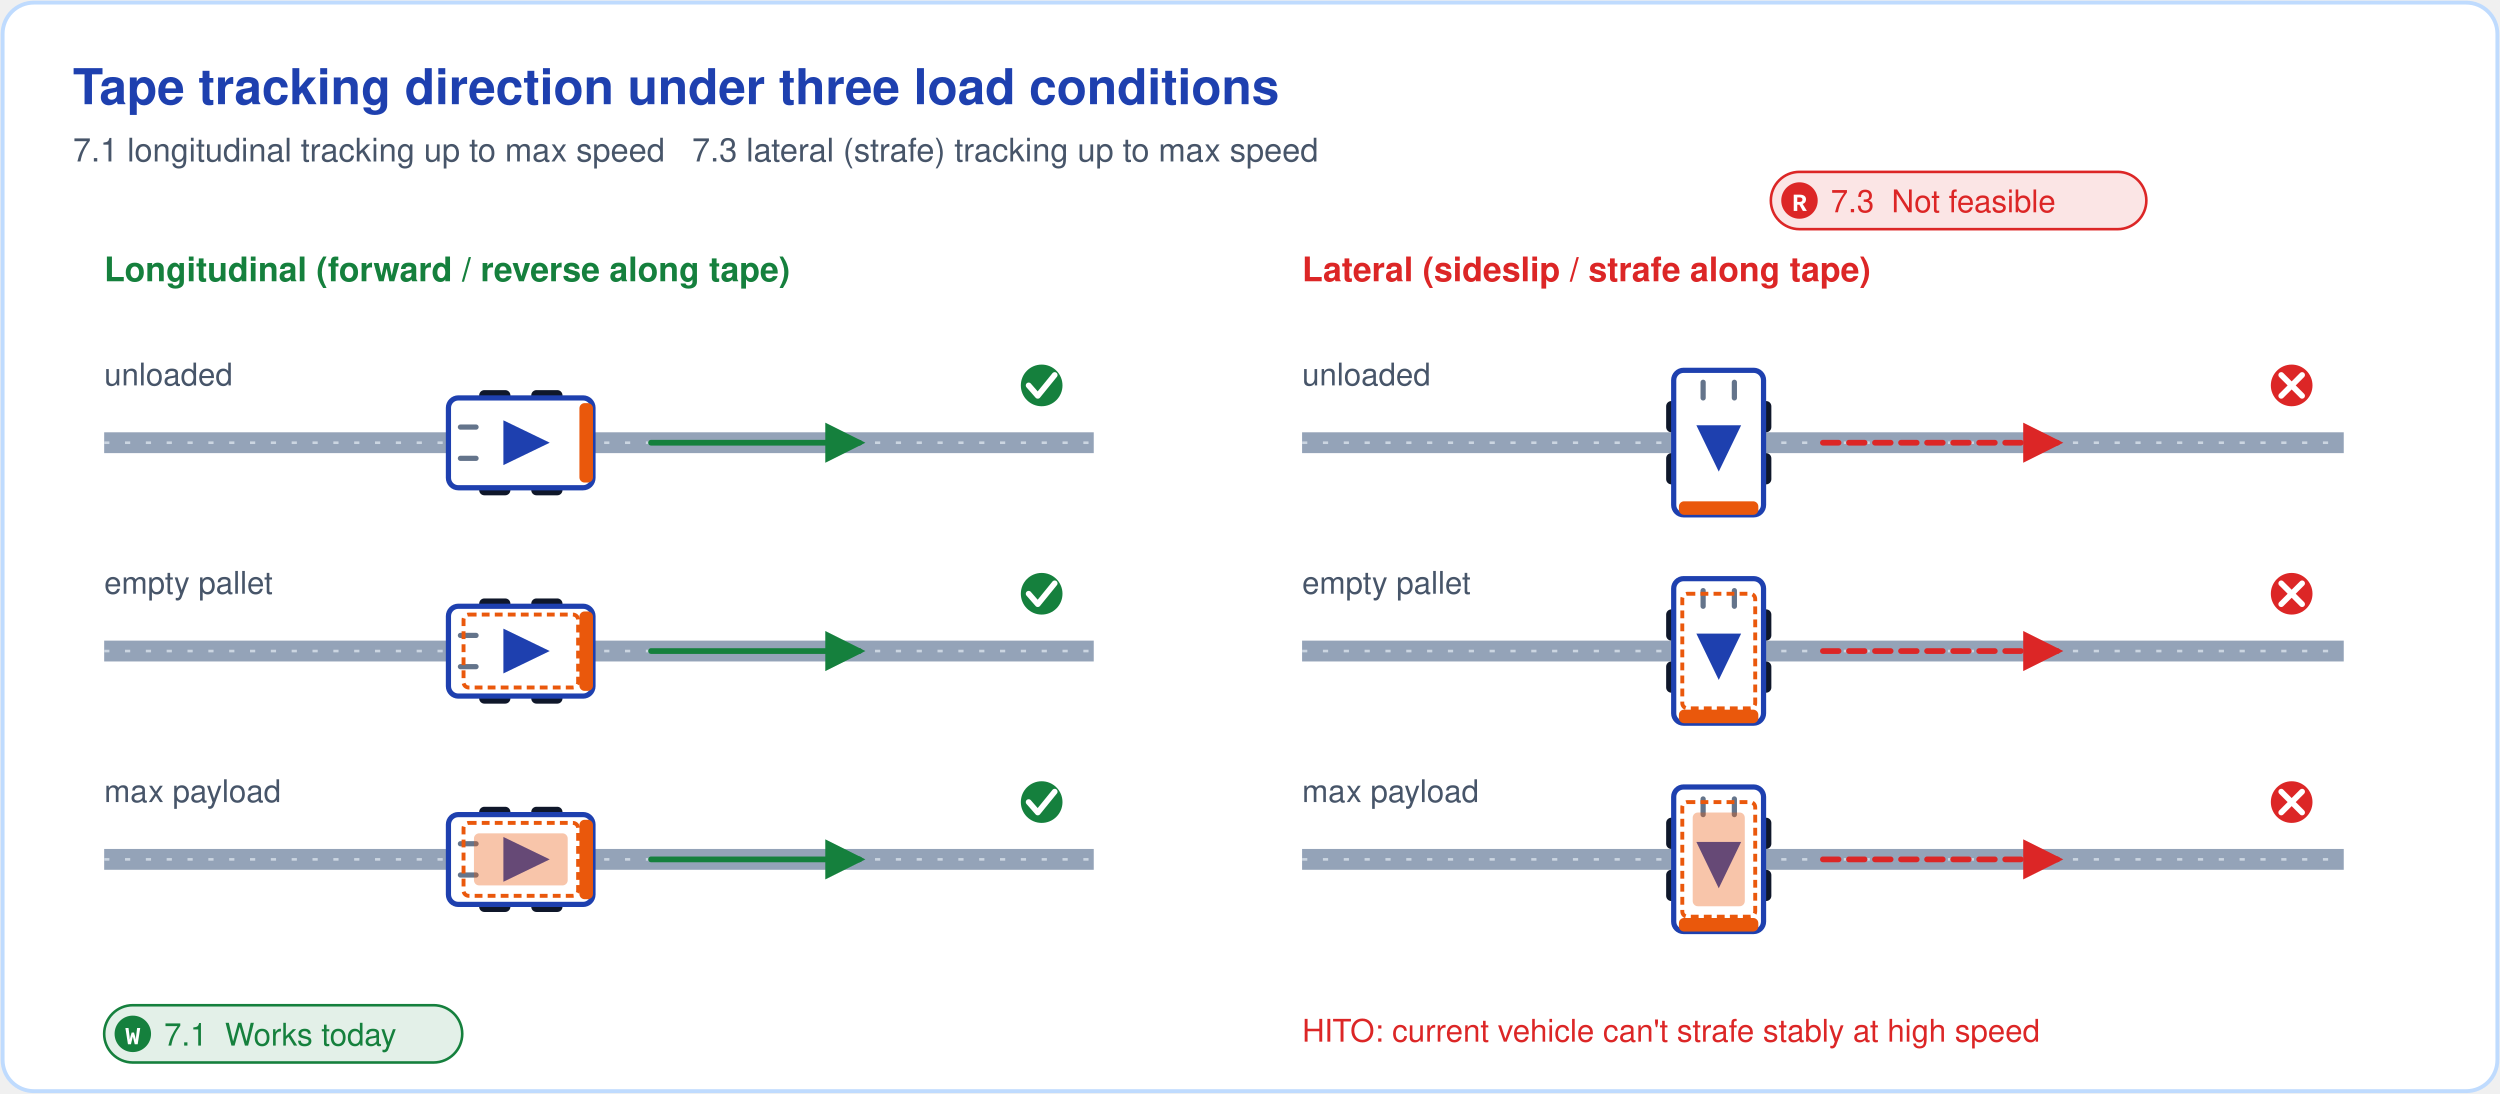
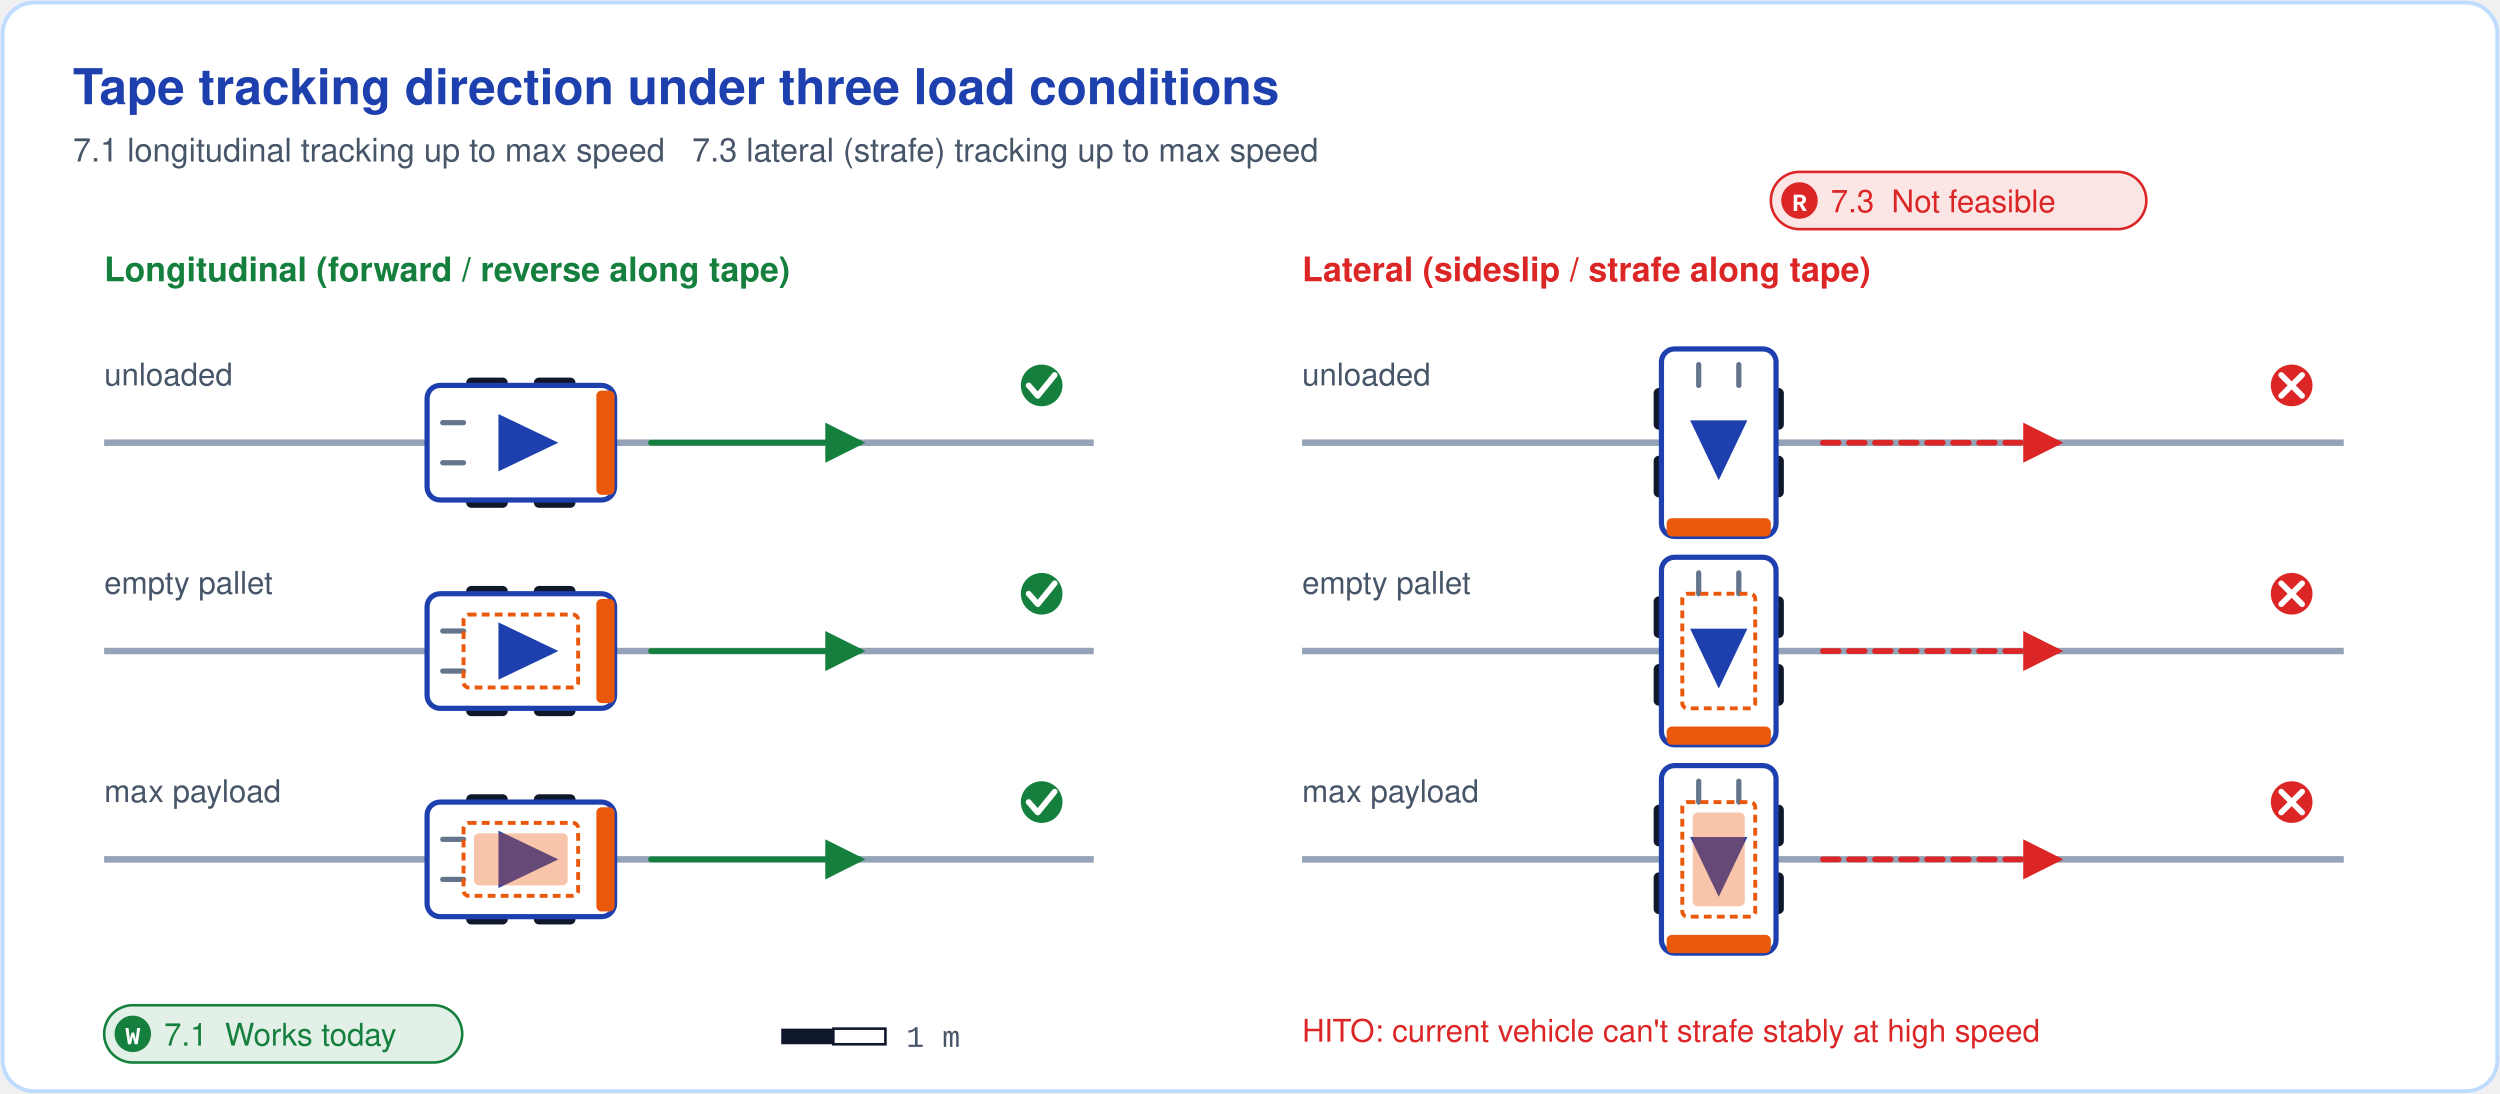
<svg xmlns="http://www.w3.org/2000/svg" width="960" height="420" viewBox="0 0 960 420" role="img" aria-label="Tape tracking direction under three load conditions">
  <defs>
    <marker id="ah-primary" viewBox="0 0 10 10" refX="8.5" refY="5" markerWidth="7" markerHeight="7" orient="auto-start-reverse">
      <path d="M0,0 L10,5 L0,10 z" fill="#2563EB" />
    </marker>
    <marker id="ah-secondary" viewBox="0 0 10 10" refX="8.5" refY="5" markerWidth="7" markerHeight="7" orient="auto-start-reverse">
      <path d="M0,0 L10,5 L0,10 z" fill="#3B82F6" />
    </marker>
    <marker id="ah-accent" viewBox="0 0 10 10" refX="8.5" refY="5" markerWidth="7" markerHeight="7" orient="auto-start-reverse">
      <path d="M0,0 L10,5 L0,10 z" fill="#EA580C" />
    </marker>
    <marker id="ah-bg" viewBox="0 0 10 10" refX="8.5" refY="5" markerWidth="7" markerHeight="7" orient="auto-start-reverse">
      <path d="M0,0 L10,5 L0,10 z" fill="#EFF6FF" />
    </marker>
    <marker id="ah-fg" viewBox="0 0 10 10" refX="8.5" refY="5" markerWidth="7" markerHeight="7" orient="auto-start-reverse">
      <path d="M0,0 L10,5 L0,10 z" fill="#1E40AF" />
    </marker>
    <marker id="ah-card" viewBox="0 0 10 10" refX="8.5" refY="5" markerWidth="7" markerHeight="7" orient="auto-start-reverse">
      <path d="M0,0 L10,5 L0,10 z" fill="#FFFFFF" />
    </marker>
    <marker id="ah-muted" viewBox="0 0 10 10" refX="8.5" refY="5" markerWidth="7" markerHeight="7" orient="auto-start-reverse">
      <path d="M0,0 L10,5 L0,10 z" fill="#E9EFF8" />
    </marker>
    <marker id="ah-mutedfg" viewBox="0 0 10 10" refX="8.5" refY="5" markerWidth="7" markerHeight="7" orient="auto-start-reverse">
      <path d="M0,0 L10,5 L0,10 z" fill="#475569" />
    </marker>
    <marker id="ah-border" viewBox="0 0 10 10" refX="8.5" refY="5" markerWidth="7" markerHeight="7" orient="auto-start-reverse">
      <path d="M0,0 L10,5 L0,10 z" fill="#BFDBFE" />
    </marker>
    <marker id="ah-red" viewBox="0 0 10 10" refX="8.5" refY="5" markerWidth="7" markerHeight="7" orient="auto-start-reverse">
      <path d="M0,0 L10,5 L0,10 z" fill="#DC2626" />
    </marker>
    <marker id="ah-green" viewBox="0 0 10 10" refX="8.5" refY="5" markerWidth="7" markerHeight="7" orient="auto-start-reverse">
      <path d="M0,0 L10,5 L0,10 z" fill="#15803D" />
    </marker>
    <marker id="ah-teal" viewBox="0 0 10 10" refX="8.5" refY="5" markerWidth="7" markerHeight="7" orient="auto-start-reverse">
      <path d="M0,0 L10,5 L0,10 z" fill="#0E7490" />
    </marker>
    <marker id="ah-slate" viewBox="0 0 10 10" refX="8.5" refY="5" markerWidth="7" markerHeight="7" orient="auto-start-reverse">
      <path d="M0,0 L10,5 L0,10 z" fill="#64748B" />
    </marker>
    <marker id="ah-ink" viewBox="0 0 10 10" refX="8.5" refY="5" markerWidth="7" markerHeight="7" orient="auto-start-reverse">
      <path d="M0,0 L10,5 L0,10 z" fill="#0F172A" />
    </marker>
    <marker id="ah-tape" viewBox="0 0 10 10" refX="8.5" refY="5" markerWidth="7" markerHeight="7" orient="auto-start-reverse">
      <path d="M0,0 L10,5 L0,10 z" fill="#94A3B8" />
    </marker>
    <pattern id="hatch-red" width="8" height="8" patternUnits="userSpaceOnUse" patternTransform="rotate(45)">
      <rect width="8" height="8" fill="#DC2626" opacity="0.08" />
      <line x1="0" y1="0" x2="0" y2="8" stroke="#DC2626" stroke-width="2" opacity="0.35" />
    </pattern>
  </defs>
  <rect x="1" y="1" width="958" height="418" rx="12" fill="#FFFFFF" stroke="#BFDBFE" stroke-width="1.5" />
  <text x="28" y="40" font-family="'IBM Plex Sans', 'Segoe UI', Helvetica, Arial, sans-serif" font-size="19" font-weight="600" fill="#1E40AF" text-anchor="start" style="white-space:pre" xml:space="preserve">Tape tracking direction under three load conditions</text>
  <text x="28" y="62" font-family="'IBM Plex Sans', 'Segoe UI', Helvetica, Arial, sans-serif" font-size="12.5" font-weight="400" fill="#475569" text-anchor="start" style="white-space:pre" xml:space="preserve">7.1 longitudinal tracking up to max speed   7.3 lateral (strafe) tracking up to max speed</text>
  <text x="40" y="108" font-family="'IBM Plex Sans', 'Segoe UI', Helvetica, Arial, sans-serif" font-size="13" font-weight="600" fill="#15803D" text-anchor="start" style="white-space:pre" xml:space="preserve">Longitudinal (forward / reverse along tape)</text>
  <text x="500" y="108" font-family="'IBM Plex Sans', 'Segoe UI', Helvetica, Arial, sans-serif" font-size="13" font-weight="600" fill="#DC2626" text-anchor="start" style="white-space:pre" xml:space="preserve">Lateral (sideslip / strafe along tape)</text>
-   <line x1="40" y1="170" x2="420" y2="170" stroke="#94A3B8" stroke-width="8" stroke-linecap="butt" />
-   <line x1="40" y1="170" x2="420" y2="170" stroke="#CBD5E1" stroke-width="1" stroke-linecap="butt" stroke-dasharray="2 6" />
+   <line x1="40" y1="170" x2="420" y2="170" stroke="#94A3B8" stroke-width="2.5" stroke-linecap="butt" />
  <g transform="translate(200 170) rotate(0)">
-     <rect x="-16" y="-20.2" width="12" height="6" rx="2" fill="#0F172A" />
-     <rect x="-16" y="14.2" width="12" height="6" rx="2" fill="#0F172A" />
-     <rect x="4" y="-20.2" width="12" height="6" rx="2" fill="#0F172A" />
-     <rect x="4" y="14.2" width="12" height="6" rx="2" fill="#0F172A" />
-     <rect x="-27.8" y="-17.2" width="55.5" height="34.5" rx="3.8" fill="#FFFFFF" stroke="#1E40AF" stroke-width="2" />
-     <line x1="-23.2" y1="-6" x2="-17.2" y2="-6" stroke="#64748B" stroke-width="2" stroke-linecap="round" />
-     <line x1="-23.2" y1="6" x2="-17.2" y2="6" stroke="#64748B" stroke-width="2" stroke-linecap="round" />
-     <rect x="22.5" y="-15.2" width="5.2" height="30.5" rx="2" fill="#EA580C" />
-     <path d="M -6.7 -8.6 L 11.1 0 L -6.7 8.6 Z" fill="#1E40AF" />
+     <rect x="-21" y="-25" width="16" height="6" rx="2" fill="#0F172A" />
+     <rect x="-21" y="19" width="16" height="6" rx="2" fill="#0F172A" />
+     <rect x="5" y="-25" width="16" height="6" rx="2" fill="#0F172A" />
+     <rect x="5" y="19" width="16" height="6" rx="2" fill="#0F172A" />
+     <rect x="-36" y="-22" width="72" height="44" rx="5" fill="#FFFFFF" stroke="#1E40AF" stroke-width="2" />
+     <line x1="-30" y1="-7.7" x2="-22" y2="-7.7" stroke="#64748B" stroke-width="2" stroke-linecap="round" />
+     <line x1="-30" y1="7.7" x2="-22" y2="7.7" stroke="#64748B" stroke-width="2" stroke-linecap="round" />
+     <rect x="29" y="-20" width="7" height="40" rx="2" fill="#EA580C" />
+     <path d="M -8.6 -11 L 14.4 0 L -8.6 11 Z" fill="#1E40AF" />
  </g>
  <line x1="250" y1="170" x2="330" y2="170" stroke="#15803D" stroke-width="2.2" stroke-linecap="round" marker-end="url(#ah-green)" />
  <text x="40" y="148" font-family="'IBM Plex Sans', 'Segoe UI', Helvetica, Arial, sans-serif" font-size="12" font-weight="400" fill="#475569" text-anchor="start" style="white-space:pre" xml:space="preserve">unloaded</text>
  <circle cx="400" cy="148" r="8" fill="#15803D" />
  <path d="M 395 148 L 398.5 152 L 405 144" fill="none" stroke="#FFFFFF" stroke-width="2.2" stroke-linecap="round" stroke-linejoin="round" />
-   <line x1="500" y1="170" x2="900" y2="170" stroke="#94A3B8" stroke-width="8" stroke-linecap="butt" />
-   <line x1="500" y1="170" x2="900" y2="170" stroke="#CBD5E1" stroke-width="1" stroke-linecap="butt" stroke-dasharray="2 6" />
+   <line x1="500" y1="170" x2="900" y2="170" stroke="#94A3B8" stroke-width="2.5" stroke-linecap="butt" />
  <g transform="translate(660 170) rotate(90)">
-     <rect x="-16" y="-20.2" width="12" height="6" rx="2" fill="#0F172A" />
-     <rect x="-16" y="14.2" width="12" height="6" rx="2" fill="#0F172A" />
-     <rect x="4" y="-20.2" width="12" height="6" rx="2" fill="#0F172A" />
-     <rect x="4" y="14.2" width="12" height="6" rx="2" fill="#0F172A" />
-     <rect x="-27.8" y="-17.2" width="55.5" height="34.5" rx="3.8" fill="#FFFFFF" stroke="#1E40AF" stroke-width="2" />
-     <line x1="-23.2" y1="-6" x2="-17.2" y2="-6" stroke="#64748B" stroke-width="2" stroke-linecap="round" />
-     <line x1="-23.2" y1="6" x2="-17.2" y2="6" stroke="#64748B" stroke-width="2" stroke-linecap="round" />
-     <rect x="22.5" y="-15.2" width="5.2" height="30.5" rx="2" fill="#EA580C" />
-     <path d="M -6.7 -8.6 L 11.1 0 L -6.7 8.6 Z" fill="#1E40AF" />
+     <rect x="-21" y="-25" width="16" height="6" rx="2" fill="#0F172A" />
+     <rect x="-21" y="19" width="16" height="6" rx="2" fill="#0F172A" />
+     <rect x="5" y="-25" width="16" height="6" rx="2" fill="#0F172A" />
+     <rect x="5" y="19" width="16" height="6" rx="2" fill="#0F172A" />
+     <rect x="-36" y="-22" width="72" height="44" rx="5" fill="#FFFFFF" stroke="#1E40AF" stroke-width="2" />
+     <line x1="-30" y1="-7.7" x2="-22" y2="-7.7" stroke="#64748B" stroke-width="2" stroke-linecap="round" />
+     <line x1="-30" y1="7.7" x2="-22" y2="7.7" stroke="#64748B" stroke-width="2" stroke-linecap="round" />
+     <rect x="29" y="-20" width="7" height="40" rx="2" fill="#EA580C" />
+     <path d="M -8.6 -11 L 14.4 0 L -8.6 11 Z" fill="#1E40AF" />
  </g>
  <line x1="700" y1="170" x2="790" y2="170" stroke="#DC2626" stroke-width="2.2" stroke-linecap="round" stroke-dasharray="6 4" marker-end="url(#ah-red)" />
  <text x="500" y="148" font-family="'IBM Plex Sans', 'Segoe UI', Helvetica, Arial, sans-serif" font-size="12" font-weight="400" fill="#475569" text-anchor="start" style="white-space:pre" xml:space="preserve">unloaded</text>
  <circle cx="880" cy="148" r="8" fill="#DC2626" />
  <path d="M 876 144 L 884 152 M 884 144 L 876 152" fill="none" stroke="#FFFFFF" stroke-width="2.2" stroke-linecap="round" stroke-linejoin="round" />
-   <line x1="40" y1="250" x2="420" y2="250" stroke="#94A3B8" stroke-width="8" stroke-linecap="butt" />
-   <line x1="40" y1="250" x2="420" y2="250" stroke="#CBD5E1" stroke-width="1" stroke-linecap="butt" stroke-dasharray="2 6" />
+   <line x1="40" y1="250" x2="420" y2="250" stroke="#94A3B8" stroke-width="2.5" stroke-linecap="butt" />
  <g transform="translate(200 250) rotate(0)">
-     <rect x="-16" y="-20.2" width="12" height="6" rx="2" fill="#0F172A" />
-     <rect x="-16" y="14.2" width="12" height="6" rx="2" fill="#0F172A" />
-     <rect x="4" y="-20.2" width="12" height="6" rx="2" fill="#0F172A" />
-     <rect x="4" y="14.2" width="12" height="6" rx="2" fill="#0F172A" />
-     <rect x="-27.8" y="-17.2" width="55.5" height="34.5" rx="3.8" fill="#FFFFFF" stroke="#1E40AF" stroke-width="2" />
-     <line x1="-23.2" y1="-6" x2="-17.2" y2="-6" stroke="#64748B" stroke-width="2" stroke-linecap="round" />
-     <line x1="-23.2" y1="6" x2="-17.2" y2="6" stroke="#64748B" stroke-width="2" stroke-linecap="round" />
-     <rect x="22.5" y="-15.2" width="5.2" height="30.5" rx="2" fill="#EA580C" />
-     <path d="M -6.7 -8.6 L 11.1 0 L -6.7 8.6 Z" fill="#1E40AF" />
+     <rect x="-21" y="-25" width="16" height="6" rx="2" fill="#0F172A" />
+     <rect x="-21" y="19" width="16" height="6" rx="2" fill="#0F172A" />
+     <rect x="5" y="-25" width="16" height="6" rx="2" fill="#0F172A" />
+     <rect x="5" y="19" width="16" height="6" rx="2" fill="#0F172A" />
+     <rect x="-36" y="-22" width="72" height="44" rx="5" fill="#FFFFFF" stroke="#1E40AF" stroke-width="2" />
+     <line x1="-30" y1="-7.7" x2="-22" y2="-7.7" stroke="#64748B" stroke-width="2" stroke-linecap="round" />
+     <line x1="-30" y1="7.7" x2="-22" y2="7.7" stroke="#64748B" stroke-width="2" stroke-linecap="round" />
+     <rect x="29" y="-20" width="7" height="40" rx="2" fill="#EA580C" />
+     <path d="M -8.6 -11 L 14.4 0 L -8.6 11 Z" fill="#1E40AF" />
  </g>
  <rect x="178" y="236" width="44" height="28" rx="2" fill="none" stroke="#EA580C" stroke-width="1.5" stroke-dasharray="3 2" />
  <line x1="250" y1="250" x2="330" y2="250" stroke="#15803D" stroke-width="2.2" stroke-linecap="round" marker-end="url(#ah-green)" />
  <text x="40" y="228" font-family="'IBM Plex Sans', 'Segoe UI', Helvetica, Arial, sans-serif" font-size="12" font-weight="400" fill="#475569" text-anchor="start" style="white-space:pre" xml:space="preserve">empty pallet</text>
  <circle cx="400" cy="228" r="8" fill="#15803D" />
  <path d="M 395 228 L 398.5 232 L 405 224" fill="none" stroke="#FFFFFF" stroke-width="2.2" stroke-linecap="round" stroke-linejoin="round" />
-   <line x1="500" y1="250" x2="900" y2="250" stroke="#94A3B8" stroke-width="8" stroke-linecap="butt" />
-   <line x1="500" y1="250" x2="900" y2="250" stroke="#CBD5E1" stroke-width="1" stroke-linecap="butt" stroke-dasharray="2 6" />
+   <line x1="500" y1="250" x2="900" y2="250" stroke="#94A3B8" stroke-width="2.5" stroke-linecap="butt" />
  <g transform="translate(660 250) rotate(90)">
-     <rect x="-16" y="-20.2" width="12" height="6" rx="2" fill="#0F172A" />
-     <rect x="-16" y="14.2" width="12" height="6" rx="2" fill="#0F172A" />
-     <rect x="4" y="-20.2" width="12" height="6" rx="2" fill="#0F172A" />
-     <rect x="4" y="14.2" width="12" height="6" rx="2" fill="#0F172A" />
-     <rect x="-27.8" y="-17.2" width="55.5" height="34.5" rx="3.8" fill="#FFFFFF" stroke="#1E40AF" stroke-width="2" />
-     <line x1="-23.2" y1="-6" x2="-17.2" y2="-6" stroke="#64748B" stroke-width="2" stroke-linecap="round" />
-     <line x1="-23.2" y1="6" x2="-17.2" y2="6" stroke="#64748B" stroke-width="2" stroke-linecap="round" />
-     <rect x="22.5" y="-15.2" width="5.2" height="30.5" rx="2" fill="#EA580C" />
-     <path d="M -6.7 -8.6 L 11.1 0 L -6.7 8.6 Z" fill="#1E40AF" />
+     <rect x="-21" y="-25" width="16" height="6" rx="2" fill="#0F172A" />
+     <rect x="-21" y="19" width="16" height="6" rx="2" fill="#0F172A" />
+     <rect x="5" y="-25" width="16" height="6" rx="2" fill="#0F172A" />
+     <rect x="5" y="19" width="16" height="6" rx="2" fill="#0F172A" />
+     <rect x="-36" y="-22" width="72" height="44" rx="5" fill="#FFFFFF" stroke="#1E40AF" stroke-width="2" />
+     <line x1="-30" y1="-7.7" x2="-22" y2="-7.7" stroke="#64748B" stroke-width="2" stroke-linecap="round" />
+     <line x1="-30" y1="7.7" x2="-22" y2="7.7" stroke="#64748B" stroke-width="2" stroke-linecap="round" />
+     <rect x="29" y="-20" width="7" height="40" rx="2" fill="#EA580C" />
+     <path d="M -8.6 -11 L 14.4 0 L -8.6 11 Z" fill="#1E40AF" />
  </g>
  <rect x="646" y="228" width="28" height="44" rx="2" fill="none" stroke="#EA580C" stroke-width="1.5" stroke-dasharray="3 2" />
  <line x1="700" y1="250" x2="790" y2="250" stroke="#DC2626" stroke-width="2.2" stroke-linecap="round" stroke-dasharray="6 4" marker-end="url(#ah-red)" />
  <text x="500" y="228" font-family="'IBM Plex Sans', 'Segoe UI', Helvetica, Arial, sans-serif" font-size="12" font-weight="400" fill="#475569" text-anchor="start" style="white-space:pre" xml:space="preserve">empty pallet</text>
  <circle cx="880" cy="228" r="8" fill="#DC2626" />
  <path d="M 876 224 L 884 232 M 884 224 L 876 232" fill="none" stroke="#FFFFFF" stroke-width="2.2" stroke-linecap="round" stroke-linejoin="round" />
-   <line x1="40" y1="330" x2="420" y2="330" stroke="#94A3B8" stroke-width="8" stroke-linecap="butt" />
-   <line x1="40" y1="330" x2="420" y2="330" stroke="#CBD5E1" stroke-width="1" stroke-linecap="butt" stroke-dasharray="2 6" />
+   <line x1="40" y1="330" x2="420" y2="330" stroke="#94A3B8" stroke-width="2.5" stroke-linecap="butt" />
  <g transform="translate(200 330) rotate(0)">
-     <rect x="-16" y="-20.2" width="12" height="6" rx="2" fill="#0F172A" />
-     <rect x="-16" y="14.2" width="12" height="6" rx="2" fill="#0F172A" />
-     <rect x="4" y="-20.2" width="12" height="6" rx="2" fill="#0F172A" />
-     <rect x="4" y="14.2" width="12" height="6" rx="2" fill="#0F172A" />
-     <rect x="-27.8" y="-17.2" width="55.5" height="34.5" rx="3.8" fill="#FFFFFF" stroke="#1E40AF" stroke-width="2" />
-     <line x1="-23.2" y1="-6" x2="-17.2" y2="-6" stroke="#64748B" stroke-width="2" stroke-linecap="round" />
-     <line x1="-23.2" y1="6" x2="-17.2" y2="6" stroke="#64748B" stroke-width="2" stroke-linecap="round" />
-     <rect x="22.5" y="-15.2" width="5.2" height="30.5" rx="2" fill="#EA580C" />
-     <path d="M -6.7 -8.6 L 11.1 0 L -6.7 8.6 Z" fill="#1E40AF" />
+     <rect x="-21" y="-25" width="16" height="6" rx="2" fill="#0F172A" />
+     <rect x="-21" y="19" width="16" height="6" rx="2" fill="#0F172A" />
+     <rect x="5" y="-25" width="16" height="6" rx="2" fill="#0F172A" />
+     <rect x="5" y="19" width="16" height="6" rx="2" fill="#0F172A" />
+     <rect x="-36" y="-22" width="72" height="44" rx="5" fill="#FFFFFF" stroke="#1E40AF" stroke-width="2" />
+     <line x1="-30" y1="-7.7" x2="-22" y2="-7.7" stroke="#64748B" stroke-width="2" stroke-linecap="round" />
+     <line x1="-30" y1="7.7" x2="-22" y2="7.7" stroke="#64748B" stroke-width="2" stroke-linecap="round" />
+     <rect x="29" y="-20" width="7" height="40" rx="2" fill="#EA580C" />
+     <path d="M -8.6 -11 L 14.4 0 L -8.6 11 Z" fill="#1E40AF" />
  </g>
  <rect x="178" y="316" width="44" height="28" rx="2" fill="none" stroke="#EA580C" stroke-width="1.5" stroke-dasharray="3 2" />
  <rect x="182" y="320" width="36" height="20" rx="2" fill="#EA580C" opacity="0.35" />
  <line x1="250" y1="330" x2="330" y2="330" stroke="#15803D" stroke-width="2.2" stroke-linecap="round" marker-end="url(#ah-green)" />
  <text x="40" y="308" font-family="'IBM Plex Sans', 'Segoe UI', Helvetica, Arial, sans-serif" font-size="12" font-weight="400" fill="#475569" text-anchor="start" style="white-space:pre" xml:space="preserve">max payload</text>
  <circle cx="400" cy="308" r="8" fill="#15803D" />
  <path d="M 395 308 L 398.5 312 L 405 304" fill="none" stroke="#FFFFFF" stroke-width="2.2" stroke-linecap="round" stroke-linejoin="round" />
-   <line x1="500" y1="330" x2="900" y2="330" stroke="#94A3B8" stroke-width="8" stroke-linecap="butt" />
-   <line x1="500" y1="330" x2="900" y2="330" stroke="#CBD5E1" stroke-width="1" stroke-linecap="butt" stroke-dasharray="2 6" />
+   <line x1="500" y1="330" x2="900" y2="330" stroke="#94A3B8" stroke-width="2.5" stroke-linecap="butt" />
  <g transform="translate(660 330) rotate(90)">
-     <rect x="-16" y="-20.2" width="12" height="6" rx="2" fill="#0F172A" />
-     <rect x="-16" y="14.2" width="12" height="6" rx="2" fill="#0F172A" />
-     <rect x="4" y="-20.2" width="12" height="6" rx="2" fill="#0F172A" />
-     <rect x="4" y="14.2" width="12" height="6" rx="2" fill="#0F172A" />
-     <rect x="-27.8" y="-17.2" width="55.5" height="34.5" rx="3.8" fill="#FFFFFF" stroke="#1E40AF" stroke-width="2" />
-     <line x1="-23.2" y1="-6" x2="-17.2" y2="-6" stroke="#64748B" stroke-width="2" stroke-linecap="round" />
-     <line x1="-23.2" y1="6" x2="-17.2" y2="6" stroke="#64748B" stroke-width="2" stroke-linecap="round" />
-     <rect x="22.5" y="-15.2" width="5.2" height="30.5" rx="2" fill="#EA580C" />
-     <path d="M -6.7 -8.6 L 11.1 0 L -6.7 8.6 Z" fill="#1E40AF" />
+     <rect x="-21" y="-25" width="16" height="6" rx="2" fill="#0F172A" />
+     <rect x="-21" y="19" width="16" height="6" rx="2" fill="#0F172A" />
+     <rect x="5" y="-25" width="16" height="6" rx="2" fill="#0F172A" />
+     <rect x="5" y="19" width="16" height="6" rx="2" fill="#0F172A" />
+     <rect x="-36" y="-22" width="72" height="44" rx="5" fill="#FFFFFF" stroke="#1E40AF" stroke-width="2" />
+     <line x1="-30" y1="-7.7" x2="-22" y2="-7.7" stroke="#64748B" stroke-width="2" stroke-linecap="round" />
+     <line x1="-30" y1="7.7" x2="-22" y2="7.7" stroke="#64748B" stroke-width="2" stroke-linecap="round" />
+     <rect x="29" y="-20" width="7" height="40" rx="2" fill="#EA580C" />
+     <path d="M -8.6 -11 L 14.4 0 L -8.6 11 Z" fill="#1E40AF" />
  </g>
  <rect x="646" y="308" width="28" height="44" rx="2" fill="none" stroke="#EA580C" stroke-width="1.5" stroke-dasharray="3 2" />
  <rect x="650" y="312" width="20" height="36" rx="2" fill="#EA580C" opacity="0.35" />
  <line x1="700" y1="330" x2="790" y2="330" stroke="#DC2626" stroke-width="2.2" stroke-linecap="round" stroke-dasharray="6 4" marker-end="url(#ah-red)" />
  <text x="500" y="308" font-family="'IBM Plex Sans', 'Segoe UI', Helvetica, Arial, sans-serif" font-size="12" font-weight="400" fill="#475569" text-anchor="start" style="white-space:pre" xml:space="preserve">max payload</text>
  <circle cx="880" cy="308" r="8" fill="#DC2626" />
  <path d="M 876 304 L 884 312 M 884 304 L 876 312" fill="none" stroke="#FFFFFF" stroke-width="2.2" stroke-linecap="round" stroke-linejoin="round" />
  <text x="500" y="400" font-family="'IBM Plex Sans', 'Segoe UI', Helvetica, Arial, sans-serif" font-size="12" font-weight="400" fill="#DC2626" text-anchor="start" style="white-space:pre" xml:space="preserve">HITO: current vehicle can't strafe stably at high speed</text>
  <rect x="40" y="386" width="137.5" height="22" rx="11" fill="#15803D" opacity="0.12" />
  <rect x="40" y="386" width="137.5" height="22" rx="11" fill="none" stroke="#15803D" stroke-width="1" />
  <circle cx="51" cy="397" r="7" fill="#15803D" />
  <text x="51" y="401" font-family="'JetBrains Mono', Consolas, 'Courier New', monospace" font-size="9.5" font-weight="700" fill="#FFFFFF" text-anchor="middle" style="white-space:pre" xml:space="preserve">W</text>
  <text x="63" y="401.5" font-family="'IBM Plex Sans', 'Segoe UI', Helvetica, Arial, sans-serif" font-size="12" font-weight="500" fill="#15803D" text-anchor="start" style="white-space:pre" xml:space="preserve">7.1  Works today</text>
  <rect x="680" y="66" width="144.2" height="22" rx="11" fill="#DC2626" opacity="0.12" />
  <rect x="680" y="66" width="144.2" height="22" rx="11" fill="none" stroke="#DC2626" stroke-width="1" />
  <circle cx="691" cy="77" r="7" fill="#DC2626" />
  <text x="691" y="81" font-family="'JetBrains Mono', Consolas, 'Courier New', monospace" font-size="9.5" font-weight="700" fill="#FFFFFF" text-anchor="middle" style="white-space:pre" xml:space="preserve">R</text>
  <text x="703" y="81.5" font-family="'IBM Plex Sans', 'Segoe UI', Helvetica, Arial, sans-serif" font-size="12" font-weight="500" fill="#DC2626" text-anchor="start" style="white-space:pre" xml:space="preserve">7.3  Not feasible</text>
+   <rect x="300" y="395" width="20" height="6" rx="0" fill="#0F172A" />
+   <rect x="320" y="395" width="20" height="6" rx="0" fill="#FFFFFF" stroke="#0F172A" stroke-width="1" />
+   <text x="348" y="402" font-family="'JetBrains Mono', Consolas, 'Courier New', monospace" font-size="11.5" font-weight="400" fill="#475569" text-anchor="start" style="white-space:pre" xml:space="preserve">1 m</text>
</svg>
